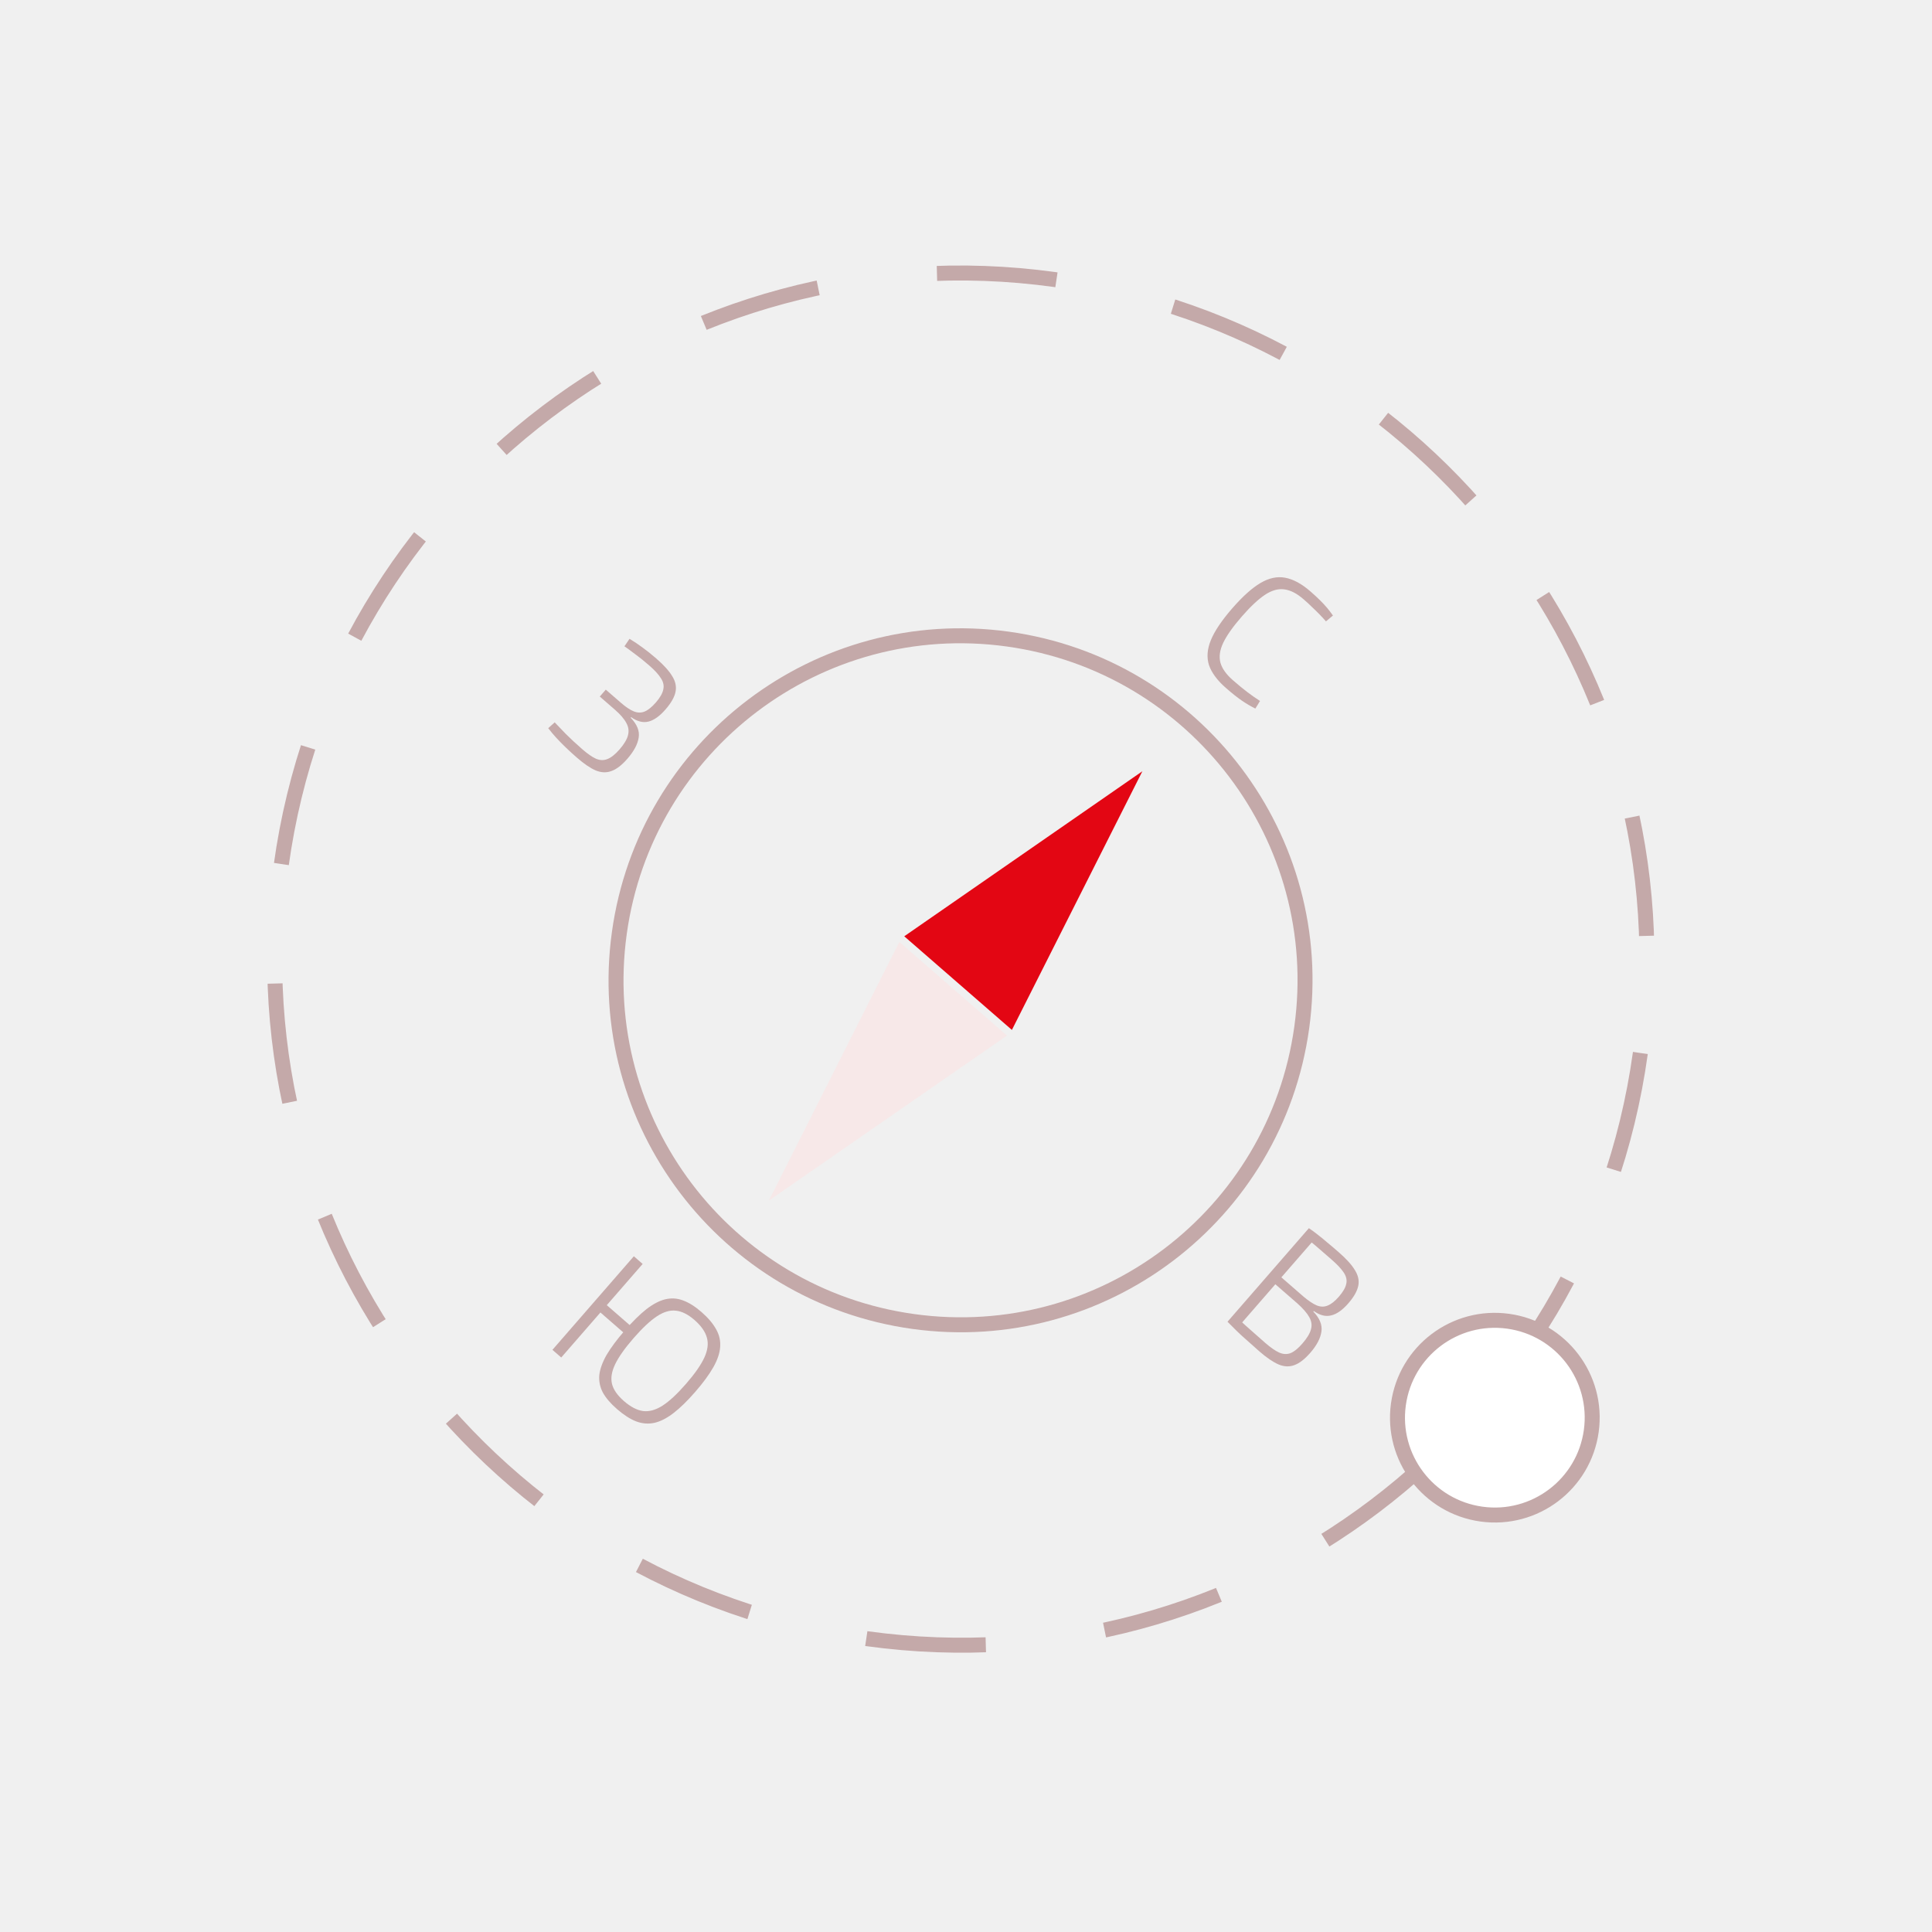
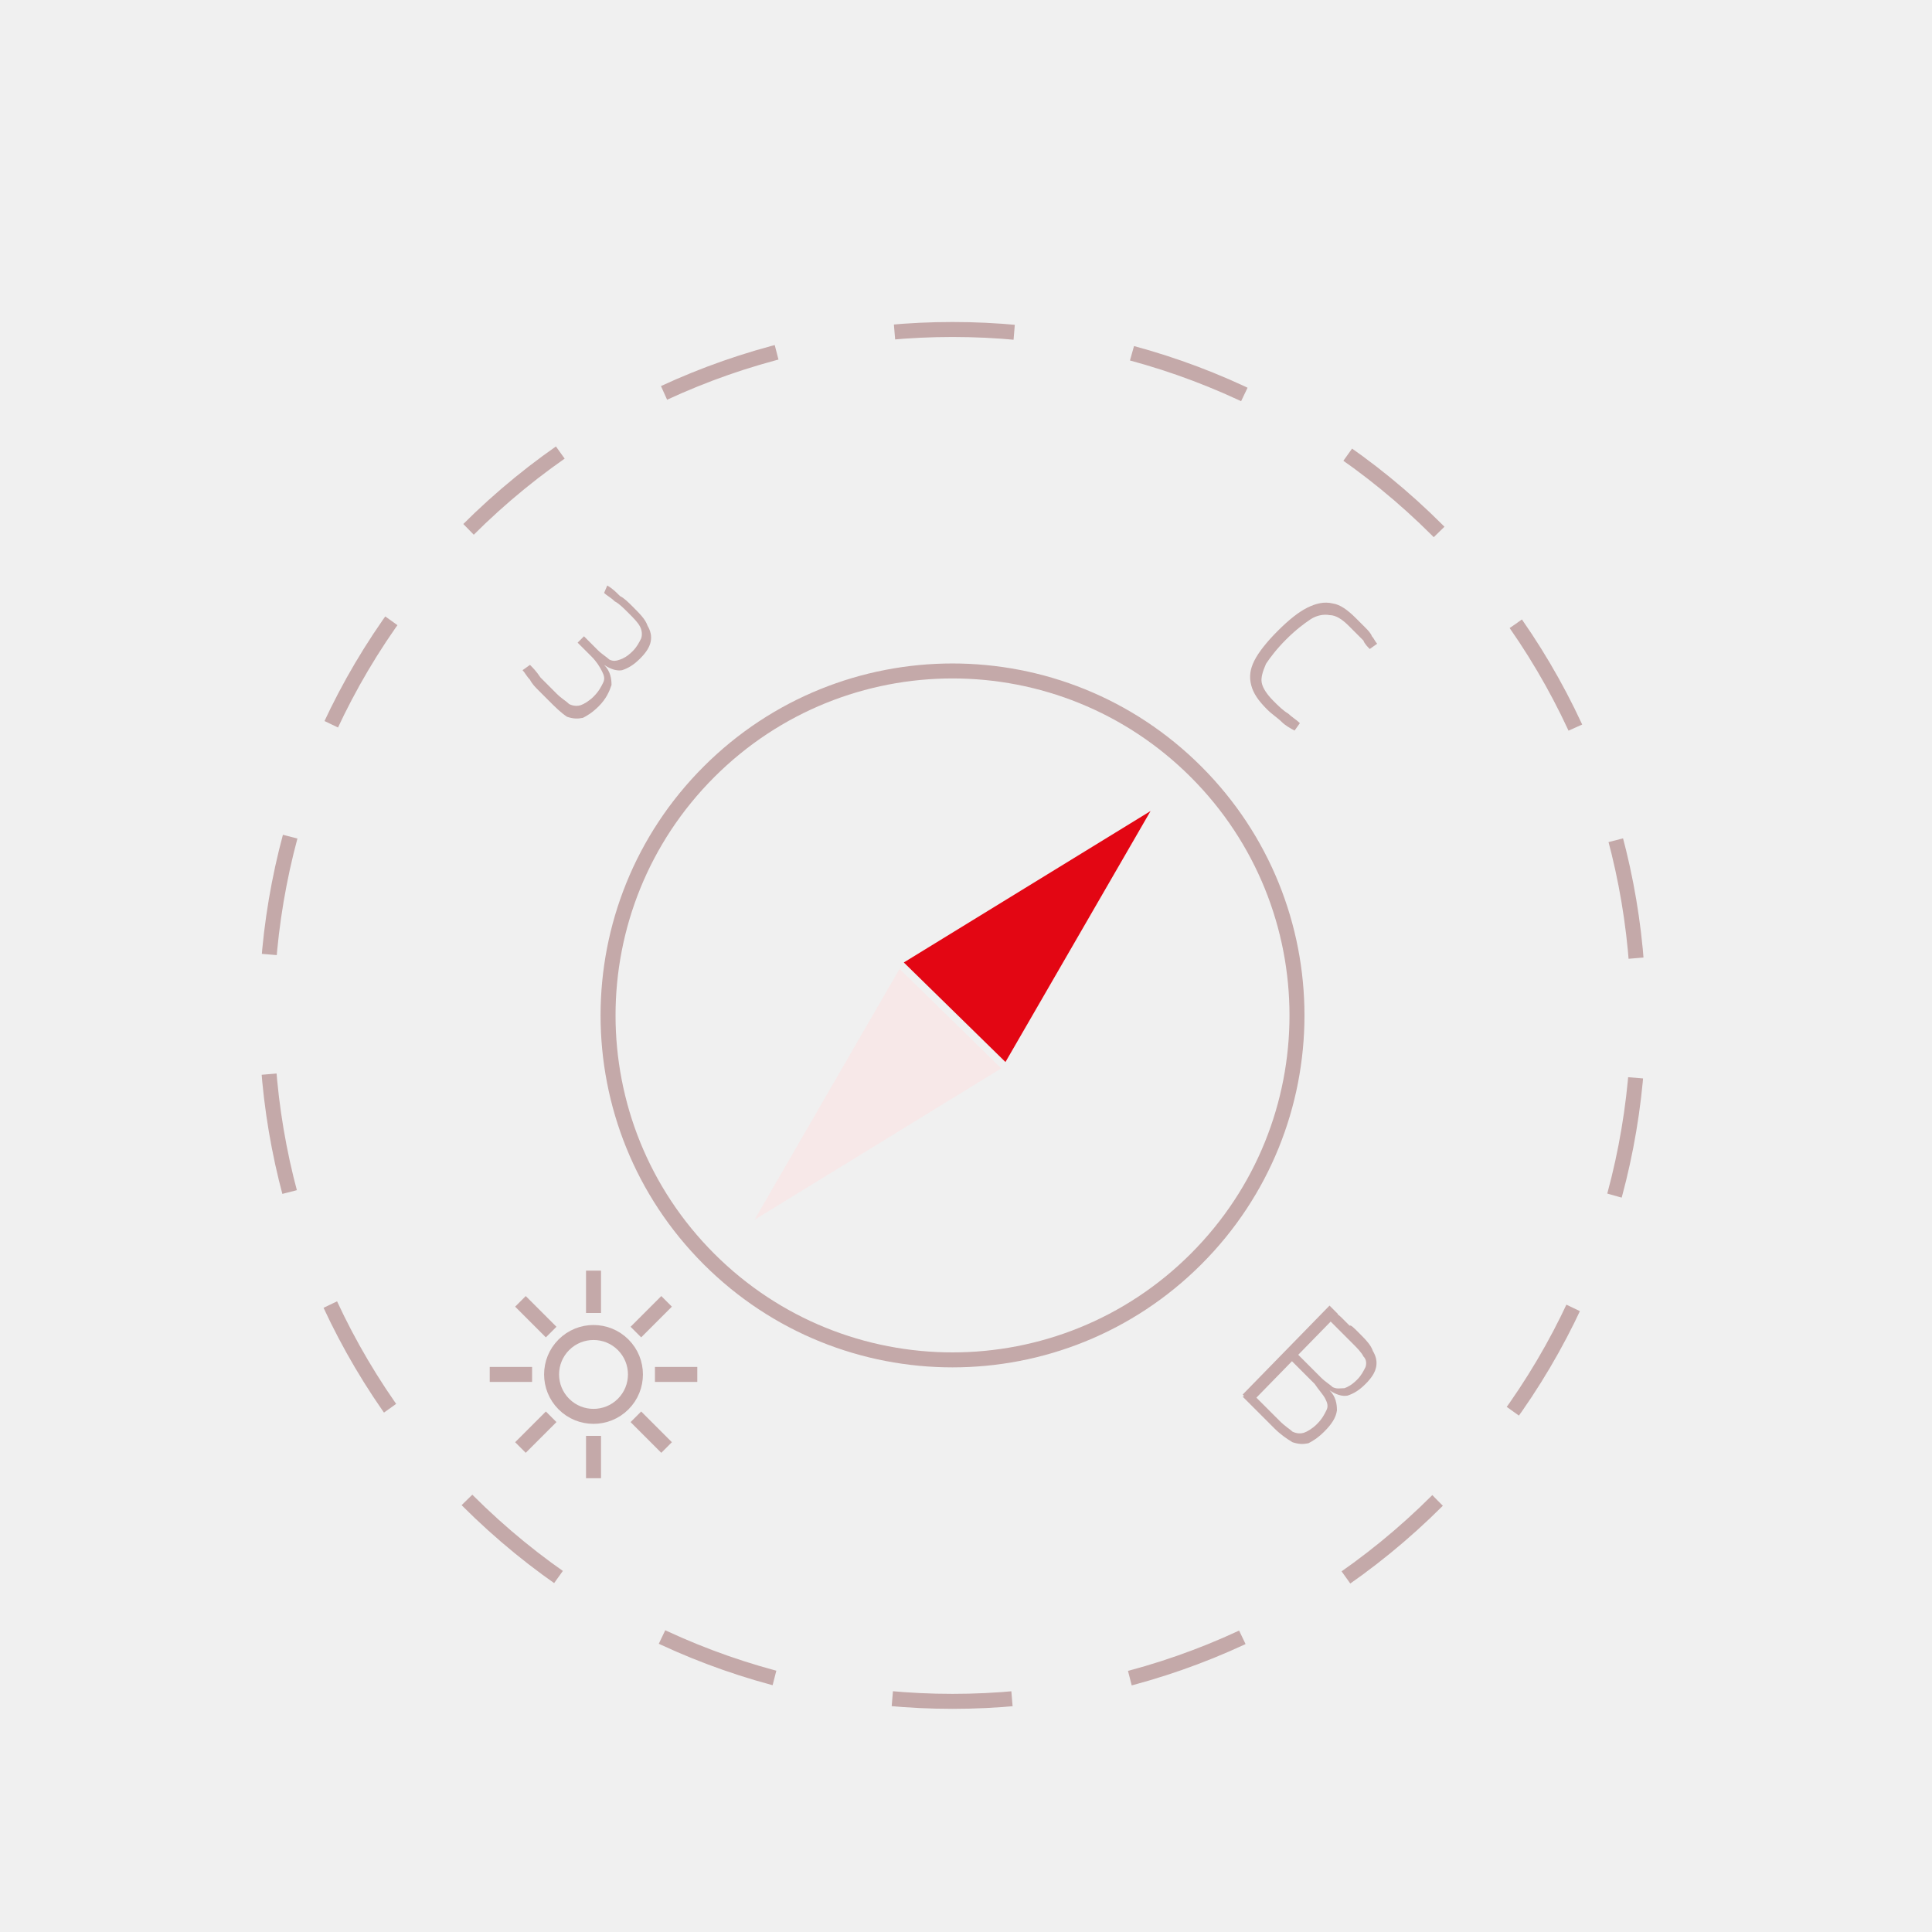
- <svg xmlns="http://www.w3.org/2000/svg" width="129" height="129" viewBox="0 0 129 129" fill="none">
-   <g transform="rotate(7.8665 64.5 64.5)">
-     <path d="M83.854 36.574C84.136 36.758 84.372 36.922 84.564 37.067C84.763 37.216 84.941 37.361 85.098 37.501C85.254 37.642 85.411 37.797 85.568 37.966L85.159 38.416C84.976 38.258 84.805 38.117 84.646 37.995C84.494 37.876 84.323 37.75 84.134 37.617C83.955 37.481 83.735 37.327 83.474 37.157C82.978 36.833 82.523 36.674 82.108 36.68C81.697 36.68 81.29 36.858 80.885 37.214C80.48 37.571 80.032 38.124 79.542 38.874C79.052 39.624 78.725 40.256 78.561 40.77C78.398 41.285 78.396 41.733 78.557 42.115C78.723 42.491 79.053 42.841 79.549 43.164C79.964 43.436 80.322 43.655 80.624 43.823C80.925 43.991 81.226 44.145 81.526 44.284L81.285 44.829C80.956 44.719 80.629 44.582 80.306 44.419C79.99 44.26 79.61 44.036 79.168 43.747C78.519 43.323 78.071 42.867 77.824 42.382C77.589 41.894 77.555 41.331 77.722 40.695C77.889 40.059 78.261 39.299 78.839 38.415C79.416 37.531 79.963 36.884 80.478 36.476C80.994 36.067 81.52 35.876 82.057 35.902C82.606 35.925 83.205 36.15 83.854 36.574Z" fill="#C4A9A9" />
-     <path d="M50.161 89.8C50.656 90.124 51.033 90.461 51.292 90.811C51.555 91.155 51.698 91.535 51.722 91.952C51.75 92.363 51.66 92.829 51.452 93.353C51.244 93.876 50.921 94.473 50.483 95.142C50.046 95.812 49.629 96.348 49.234 96.749C48.838 97.149 48.444 97.423 48.053 97.568C47.666 97.707 47.26 97.729 46.836 97.633C46.415 97.53 45.957 97.317 45.462 96.993C44.986 96.683 44.624 96.36 44.374 96.025C44.136 95.688 44.006 95.316 43.984 94.91C43.974 94.502 44.073 94.036 44.281 93.513C44.496 92.994 44.822 92.4 45.259 91.73C45.697 91.06 46.11 90.523 46.499 90.117C46.895 89.716 47.279 89.442 47.653 89.294C48.038 89.144 48.43 89.114 48.831 89.204C49.242 89.291 49.685 89.49 50.161 89.8ZM45.836 87.161L41.307 94.093L40.654 93.667L45.183 86.735L45.836 87.161ZM45.89 91.554L45.536 92.097L43.406 90.705L43.76 90.163L45.89 91.554ZM49.773 90.393C49.298 90.082 48.859 89.934 48.458 89.949C48.061 89.957 47.66 90.14 47.255 90.496C46.85 90.853 46.403 91.406 45.912 92.156C45.422 92.906 45.096 93.539 44.932 94.053C44.768 94.567 44.76 95.011 44.907 95.384C45.059 95.751 45.373 96.09 45.849 96.401C46.344 96.724 46.797 96.887 47.208 96.887C47.623 96.881 48.036 96.702 48.448 96.35C48.859 95.998 49.31 95.446 49.8 94.696C50.29 93.946 50.614 93.312 50.771 92.793C50.928 92.275 50.924 91.828 50.759 91.452C50.597 91.07 50.269 90.717 49.773 90.393Z" fill="#C4A9A9" />
-     <path d="M41.202 46.991C41.758 47.354 42.165 47.697 42.423 48.018C42.686 48.333 42.806 48.669 42.782 49.027C42.759 49.384 42.592 49.8 42.281 50.276C41.958 50.772 41.62 51.091 41.269 51.234C40.917 51.377 40.52 51.333 40.079 51.102L40.053 51.142C40.538 51.526 40.775 51.939 40.763 52.38C40.759 52.827 40.575 53.327 40.212 53.883C39.901 54.359 39.587 54.679 39.269 54.844C38.957 55.013 38.609 55.049 38.224 54.95C37.844 54.845 37.393 54.622 36.87 54.281C36.575 54.088 36.299 53.898 36.039 53.709C35.78 53.521 35.539 53.334 35.315 53.15C35.092 52.966 34.885 52.778 34.694 52.587L35.07 52.144C35.278 52.309 35.558 52.53 35.911 52.809C36.269 53.08 36.679 53.367 37.141 53.669C37.529 53.923 37.859 54.091 38.131 54.172C38.407 54.247 38.658 54.221 38.885 54.092C39.124 53.961 39.363 53.712 39.604 53.343C39.858 52.955 40.001 52.618 40.034 52.334C40.071 52.043 39.998 51.775 39.813 51.531C39.634 51.279 39.339 51.02 38.931 50.753L37.816 50.025L38.15 49.513L39.266 50.241C39.627 50.477 39.939 50.629 40.202 50.695C40.464 50.761 40.703 50.731 40.92 50.605C41.136 50.479 41.356 50.245 41.579 49.903C41.811 49.548 41.934 49.242 41.95 48.984C41.976 48.725 41.891 48.482 41.693 48.258C41.507 48.031 41.21 47.784 40.801 47.517C40.413 47.264 40.059 47.052 39.74 46.882C39.432 46.709 39.181 46.574 38.987 46.476L39.255 45.934C39.598 46.082 39.917 46.237 40.212 46.401C40.517 46.563 40.847 46.759 41.202 46.991Z" fill="#C4A9A9" />
-     <path d="M91.768 80.025C92.331 80.392 92.741 80.737 92.999 81.058C93.269 81.377 93.392 81.716 93.368 82.073C93.345 82.431 93.178 82.847 92.868 83.323C92.544 83.818 92.203 84.135 91.845 84.274C91.493 84.417 91.097 84.373 90.655 84.142L90.629 84.182C91.114 84.566 91.354 84.981 91.349 85.427C91.351 85.877 91.171 86.381 90.808 86.936C90.497 87.412 90.183 87.732 89.865 87.897C89.553 88.067 89.202 88.1 88.811 87.997C88.424 87.887 87.969 87.662 87.446 87.321C87.065 87.071 86.739 86.853 86.468 86.667C86.2 86.492 85.957 86.324 85.738 86.162C85.519 85.999 85.289 85.825 85.047 85.639L85.529 85.208C85.666 85.307 85.933 85.491 86.33 85.76C86.728 86.029 87.194 86.339 87.73 86.689C88.132 86.951 88.469 87.124 88.74 87.205C89.022 87.285 89.275 87.264 89.498 87.142C89.726 87.013 89.96 86.765 90.2 86.396C90.458 86.001 90.604 85.661 90.637 85.377C90.676 85.097 90.601 84.833 90.41 84.584C90.225 84.339 89.924 84.076 89.507 83.793L87.357 82.389L87.692 81.876L89.842 83.281C90.214 83.515 90.53 83.668 90.788 83.741C91.057 83.812 91.3 83.784 91.516 83.658C91.739 83.536 91.962 83.305 92.185 82.963C92.417 82.608 92.541 82.302 92.556 82.044C92.578 81.791 92.487 81.55 92.283 81.321C92.086 81.097 91.779 80.849 91.364 80.578C91.049 80.372 90.765 80.186 90.51 80.02C90.256 79.853 90.032 79.712 89.841 79.597C89.653 79.474 89.498 79.382 89.375 79.321L89.576 78.707C89.814 78.825 90.036 78.946 90.242 79.07C90.451 79.188 90.673 79.324 90.908 79.477C91.153 79.627 91.44 79.81 91.768 80.025ZM90.219 79.127L85.691 86.059L85.047 85.639L89.576 78.707L90.219 79.127Z" fill="#C4A9A9" />
-     <circle cx="64.269" cy="65.495" r="23" stroke="#C4A9A9" />
-     <circle cx="64.092" cy="64.092" r="45.806" stroke="#C4A9A9" stroke-dasharray="8 8" />
-     <path d="M53.604 81.82L59.871 63.518L67.846 68.728L53.604 81.82Z" fill="#F7E8E8" />
-     <path d="M74.386 50.007L68.12 68.309L60.144 63.099L74.386 50.007Z" fill="#E30613" />
-     <circle cx="103.606" cy="89.542" r="6.5" fill="white" stroke="#C4A9A9" />
+ <svg xmlns="http://www.w3.org/2000/svg" version="1.1" id="Слой_1" x="0px" y="0px" viewBox="0 0 129 129" style="enable-background:new 0 0 129 129;" xml:space="preserve">
+   <g transform="rotate(45 63.6 67.8)">
+     <style type="text/css">
+ 	.st0{fill:#C4A9A9;}
+ 	.st1{fill:none;stroke:#C4A9A9;stroke-dasharray:8,8;}
+ 	.st2{fill:none;stroke:#C4A9A9;}
+ 	.st3{fill:#F7E8E8;}
+ 	.st4{fill:#E30613;}
+ </style>
+     <path class="st0" d="M63.9,30c0.3,0,0.6,0,0.9,0c0.2,0,0.5,0,0.7,0.1c0.2,0,0.4,0.1,0.6,0.1L66,30.8c-0.2,0-0.5,0-0.7-0.1  c-0.2,0-0.4,0-0.6,0c-0.2,0-0.5,0-0.8,0c-0.6,0-1.1,0.1-1.4,0.4c-0.3,0.2-0.6,0.6-0.7,1.1c-0.1,0.5-0.2,1.2-0.2,2.1  c0,0.9,0.1,1.6,0.2,2.1c0.2,0.5,0.4,0.9,0.7,1.1c0.3,0.2,0.8,0.3,1.4,0.3c0.5,0,0.9,0,1.3-0.1c0.3,0,0.7-0.1,1-0.1l0.1,0.6  c-0.3,0.1-0.7,0.2-1,0.2c-0.4,0-0.8,0.1-1.3,0.1c-0.8,0-1.4-0.1-1.9-0.4c-0.5-0.3-0.8-0.7-1-1.3c-0.2-0.6-0.3-1.5-0.3-2.5  c0-1.1,0.1-1.9,0.3-2.5c0.2-0.6,0.5-1.1,1-1.4C62.5,30.1,63.1,30,63.9,30z" />
+     <path class="st0" d="M29.2,63.6c0.7,0,1.2,0,1.6,0.2c0.4,0.1,0.7,0.3,0.9,0.6c0.2,0.3,0.3,0.7,0.3,1.3c0,0.6-0.1,1-0.3,1.4  c-0.2,0.3-0.6,0.5-1.1,0.6l0,0c0.6,0,1,0.3,1.3,0.6c0.2,0.4,0.4,0.9,0.4,1.6c0,0.6-0.1,1-0.2,1.3c-0.2,0.3-0.4,0.5-0.8,0.7  C30.8,72,30.3,72,29.7,72c-0.4,0-0.7,0-1,0c-0.3,0-0.6,0-0.9-0.1c-0.3,0-0.6-0.1-0.8-0.1l0.1-0.6c0.3,0,0.6,0,1.1,0.1  c0.4,0,0.9,0,1.5,0c0.5,0,0.8-0.1,1.1-0.1c0.3-0.1,0.5-0.3,0.6-0.5c0.1-0.2,0.2-0.6,0.2-1c0-0.5-0.1-0.8-0.2-1.1  c-0.1-0.3-0.3-0.4-0.6-0.5c-0.3-0.1-0.7-0.2-1.2-0.2l-1.3,0l0-0.6l1.3,0c0.4,0,0.8-0.1,1-0.1c0.3-0.1,0.4-0.3,0.5-0.5  c0.1-0.2,0.2-0.5,0.2-1c0-0.4-0.1-0.7-0.2-1c-0.1-0.2-0.3-0.4-0.6-0.5c-0.3-0.1-0.7-0.1-1.2-0.1c-0.5,0-0.9,0-1.2,0.1  c-0.4,0-0.6,0.1-0.9,0.1L27,63.8c0.4-0.1,0.7-0.1,1.1-0.1C28.4,63.6,28.8,63.6,29.2,63.6z" />
+     <path class="st0" d="M97.7,63.6c0.7,0,1.2,0,1.6,0.2c0.4,0.1,0.7,0.3,0.9,0.6c0.2,0.3,0.3,0.7,0.3,1.3c0,0.6-0.1,1-0.3,1.4  c-0.2,0.3-0.6,0.5-1.1,0.6l0,0c0.6,0,1,0.3,1.3,0.6c0.3,0.4,0.4,0.9,0.4,1.6c0,0.6-0.1,1-0.2,1.3c-0.2,0.3-0.4,0.5-0.8,0.7  c-0.4,0.1-0.9,0.2-1.5,0.2c-0.5,0-0.8,0-1.2,0c-0.3,0-0.6,0-0.9,0c-0.3,0-0.6,0-0.9,0l0.2-0.6c0.2,0,0.5,0,1,0c0.5,0,1,0,1.7,0  c0.5,0,0.9-0.1,1.1-0.1c0.3-0.1,0.5-0.3,0.6-0.5c0.1-0.2,0.2-0.6,0.2-1c0-0.5-0.1-0.8-0.2-1.1c-0.1-0.3-0.3-0.4-0.6-0.5  c-0.3-0.1-0.7-0.1-1.2-0.2l-2.6,0l0-0.6l2.6,0c0.4,0,0.8-0.1,1-0.1c0.3-0.1,0.4-0.3,0.6-0.5c0.1-0.2,0.2-0.5,0.2-1  c0-0.4-0.1-0.7-0.2-1c-0.1-0.2-0.3-0.4-0.6-0.4c-0.3-0.1-0.7-0.1-1.2-0.1c-0.4,0-0.7,0-1,0c-0.3,0-0.6,0-0.8,0c-0.2,0-0.4,0-0.5,0  l-0.2-0.6c0.3,0,0.5-0.1,0.8-0.1c0.2,0,0.5,0,0.8,0C97,63.6,97.3,63.6,97.7,63.6z M95.9,63.7L96,72l-0.8,0l-0.1-8.3L95.9,63.7z" />
+     <g>
+       <circle class="st1" cx="63.6" cy="67.8" r="45.8" />
+       <g>
+         <circle class="st2" cx="63.6" cy="67.8" r="23" />
+         <g>
+           <path class="st3" d="M63.9,86.8l-5-18.7l9.5-0.1L63.9,86.8z" />
+           <path class="st4" d="M63.3,48.8l5,18.7l-9.5,0.1L63.3,48.8z" />
+         </g>
+       </g>
+     </g>
+     <g>
+       <circle class="st2" cx="63.6" cy="101.7" r="2.8" />
+       <line class="st2" x1="67.6" y1="101.7" x2="70.5" y2="101.7" />
+       <line class="st2" x1="56.7" y1="101.7" x2="59.6" y2="101.7" />
+       <line class="st2" x1="63.6" y1="105.7" x2="63.6" y2="108.6" />
+       <line class="st2" x1="63.6" y1="94.8" x2="63.6" y2="97.7" />
+       <line class="st2" x1="60.7" y1="104.6" x2="58.7" y2="106.6" />
+       <line class="st2" x1="68.5" y1="96.8" x2="66.5" y2="98.8" />
+       <line class="st2" x1="60.7" y1="98.8" x2="58.7" y2="96.8" />
+       <line class="st2" x1="68.5" y1="106.6" x2="66.5" y2="104.6" />
+     </g>
  </g>
</svg>
